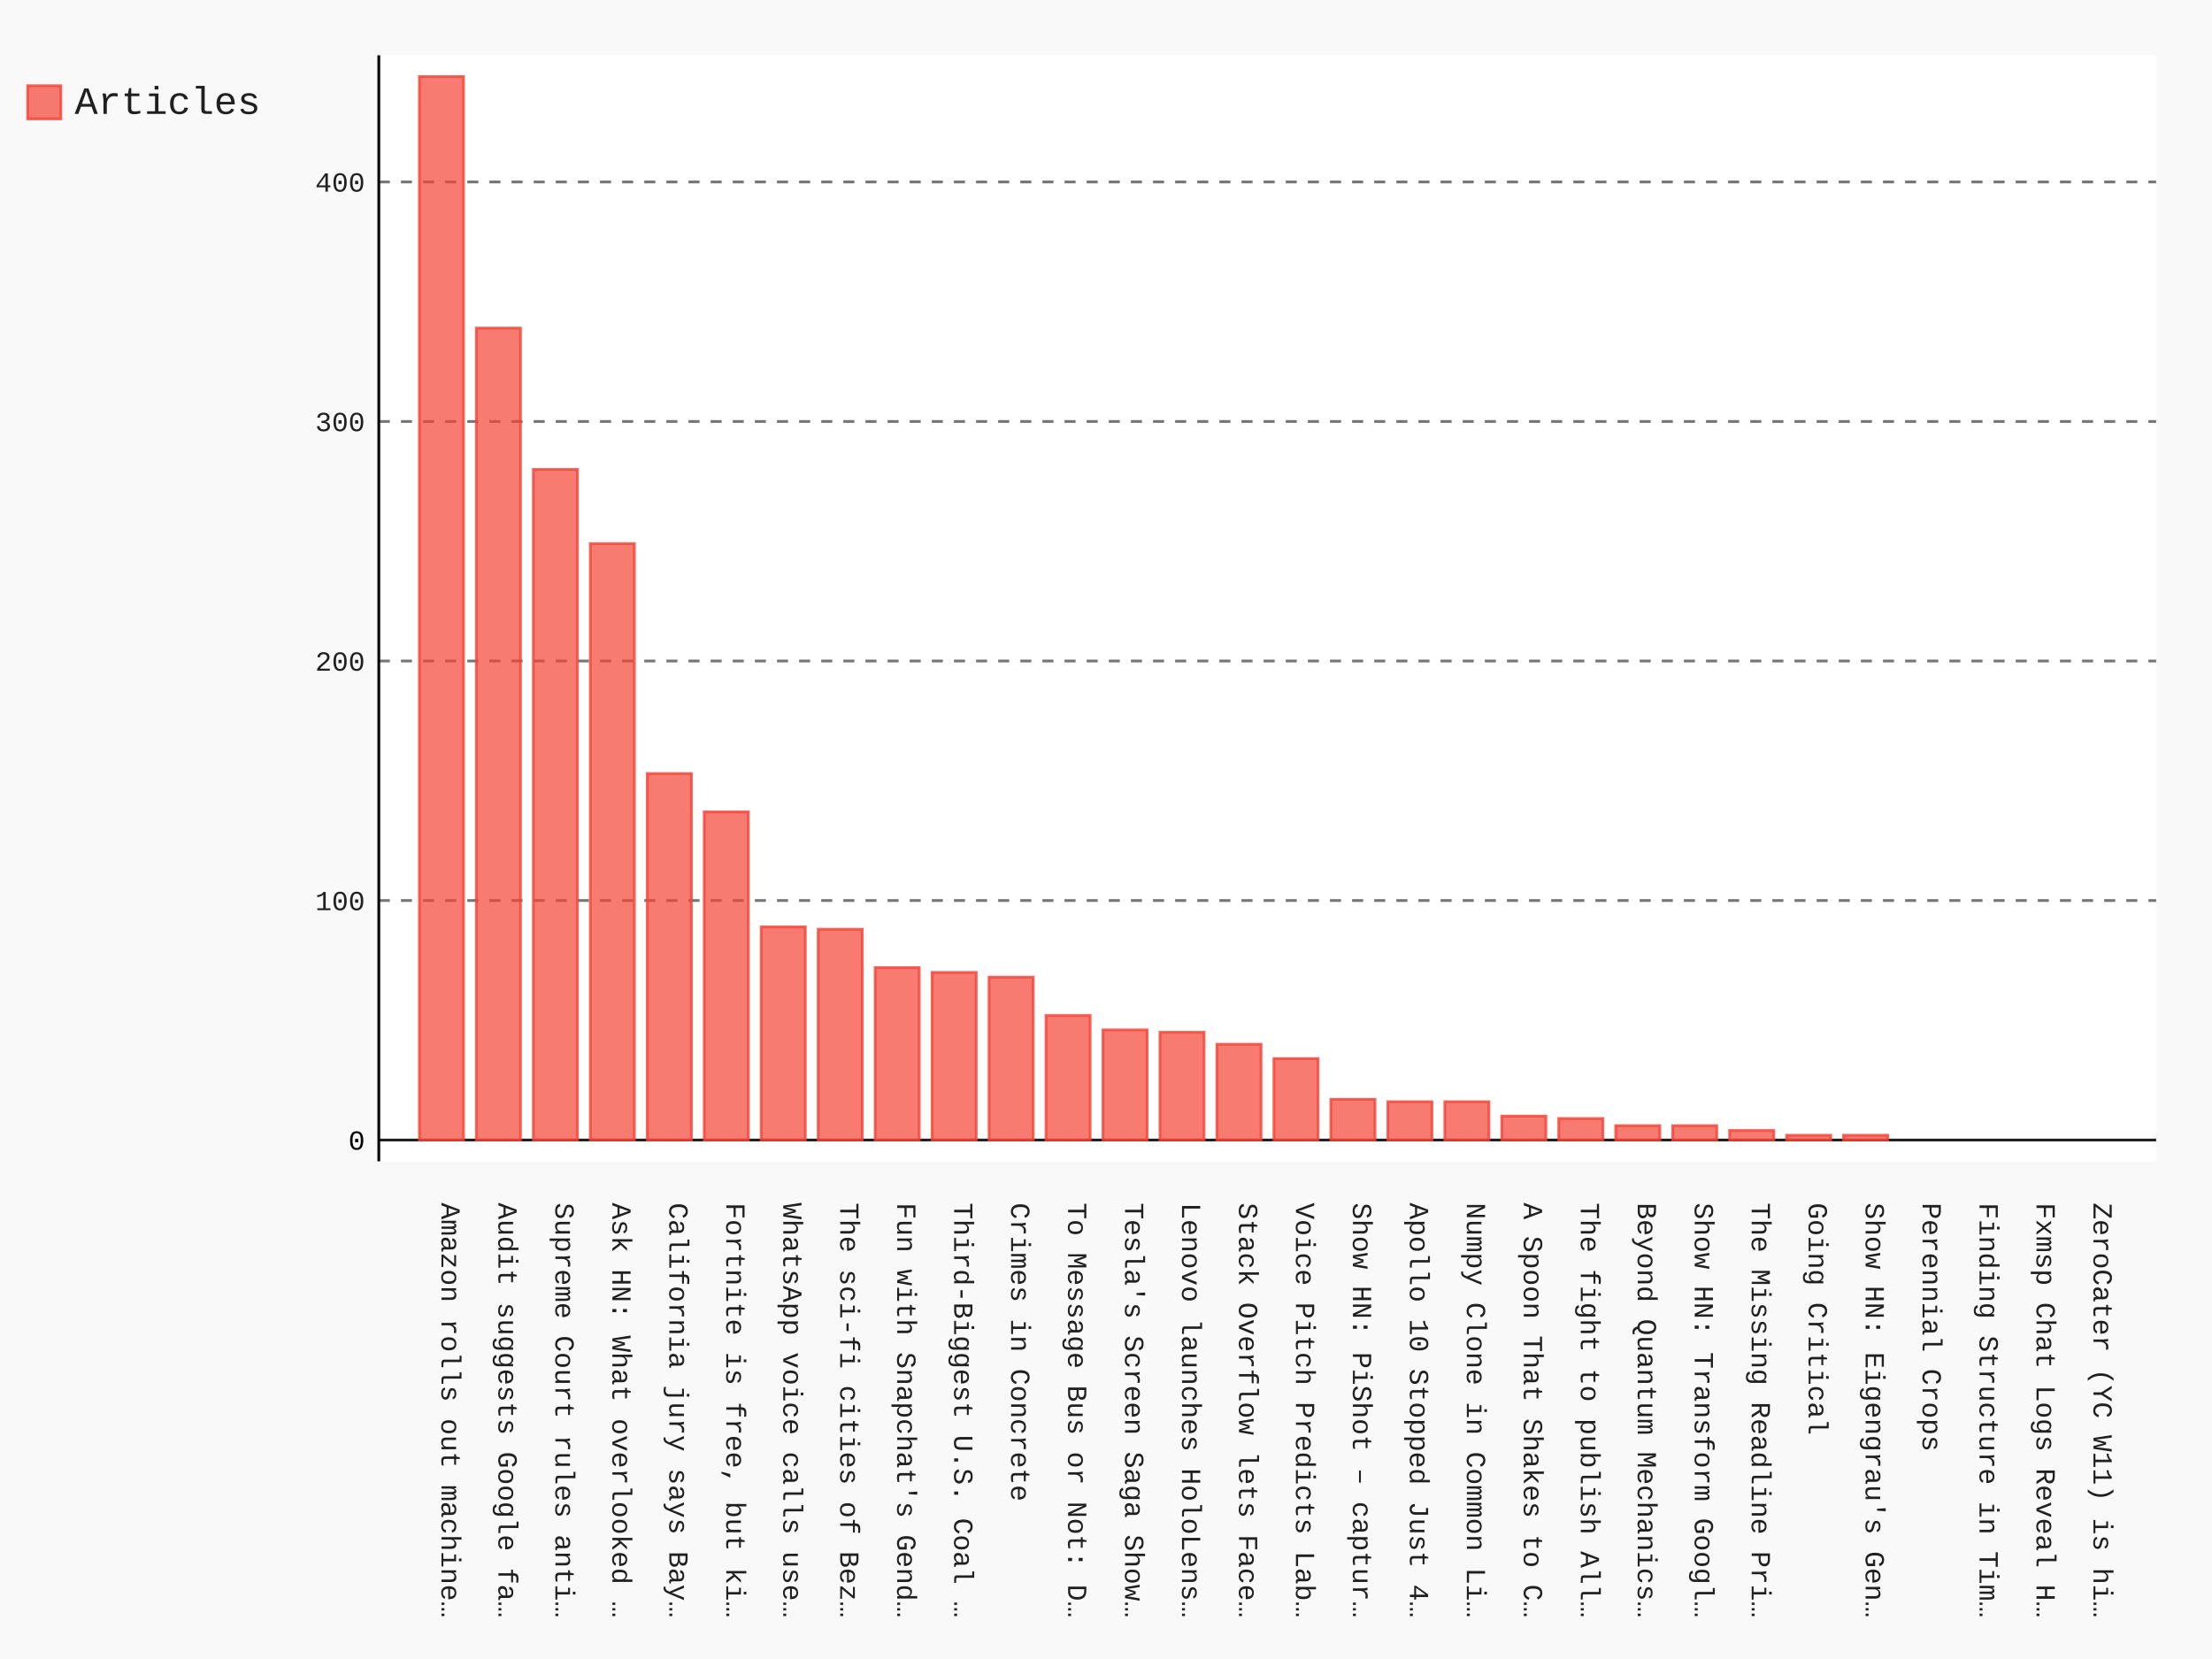
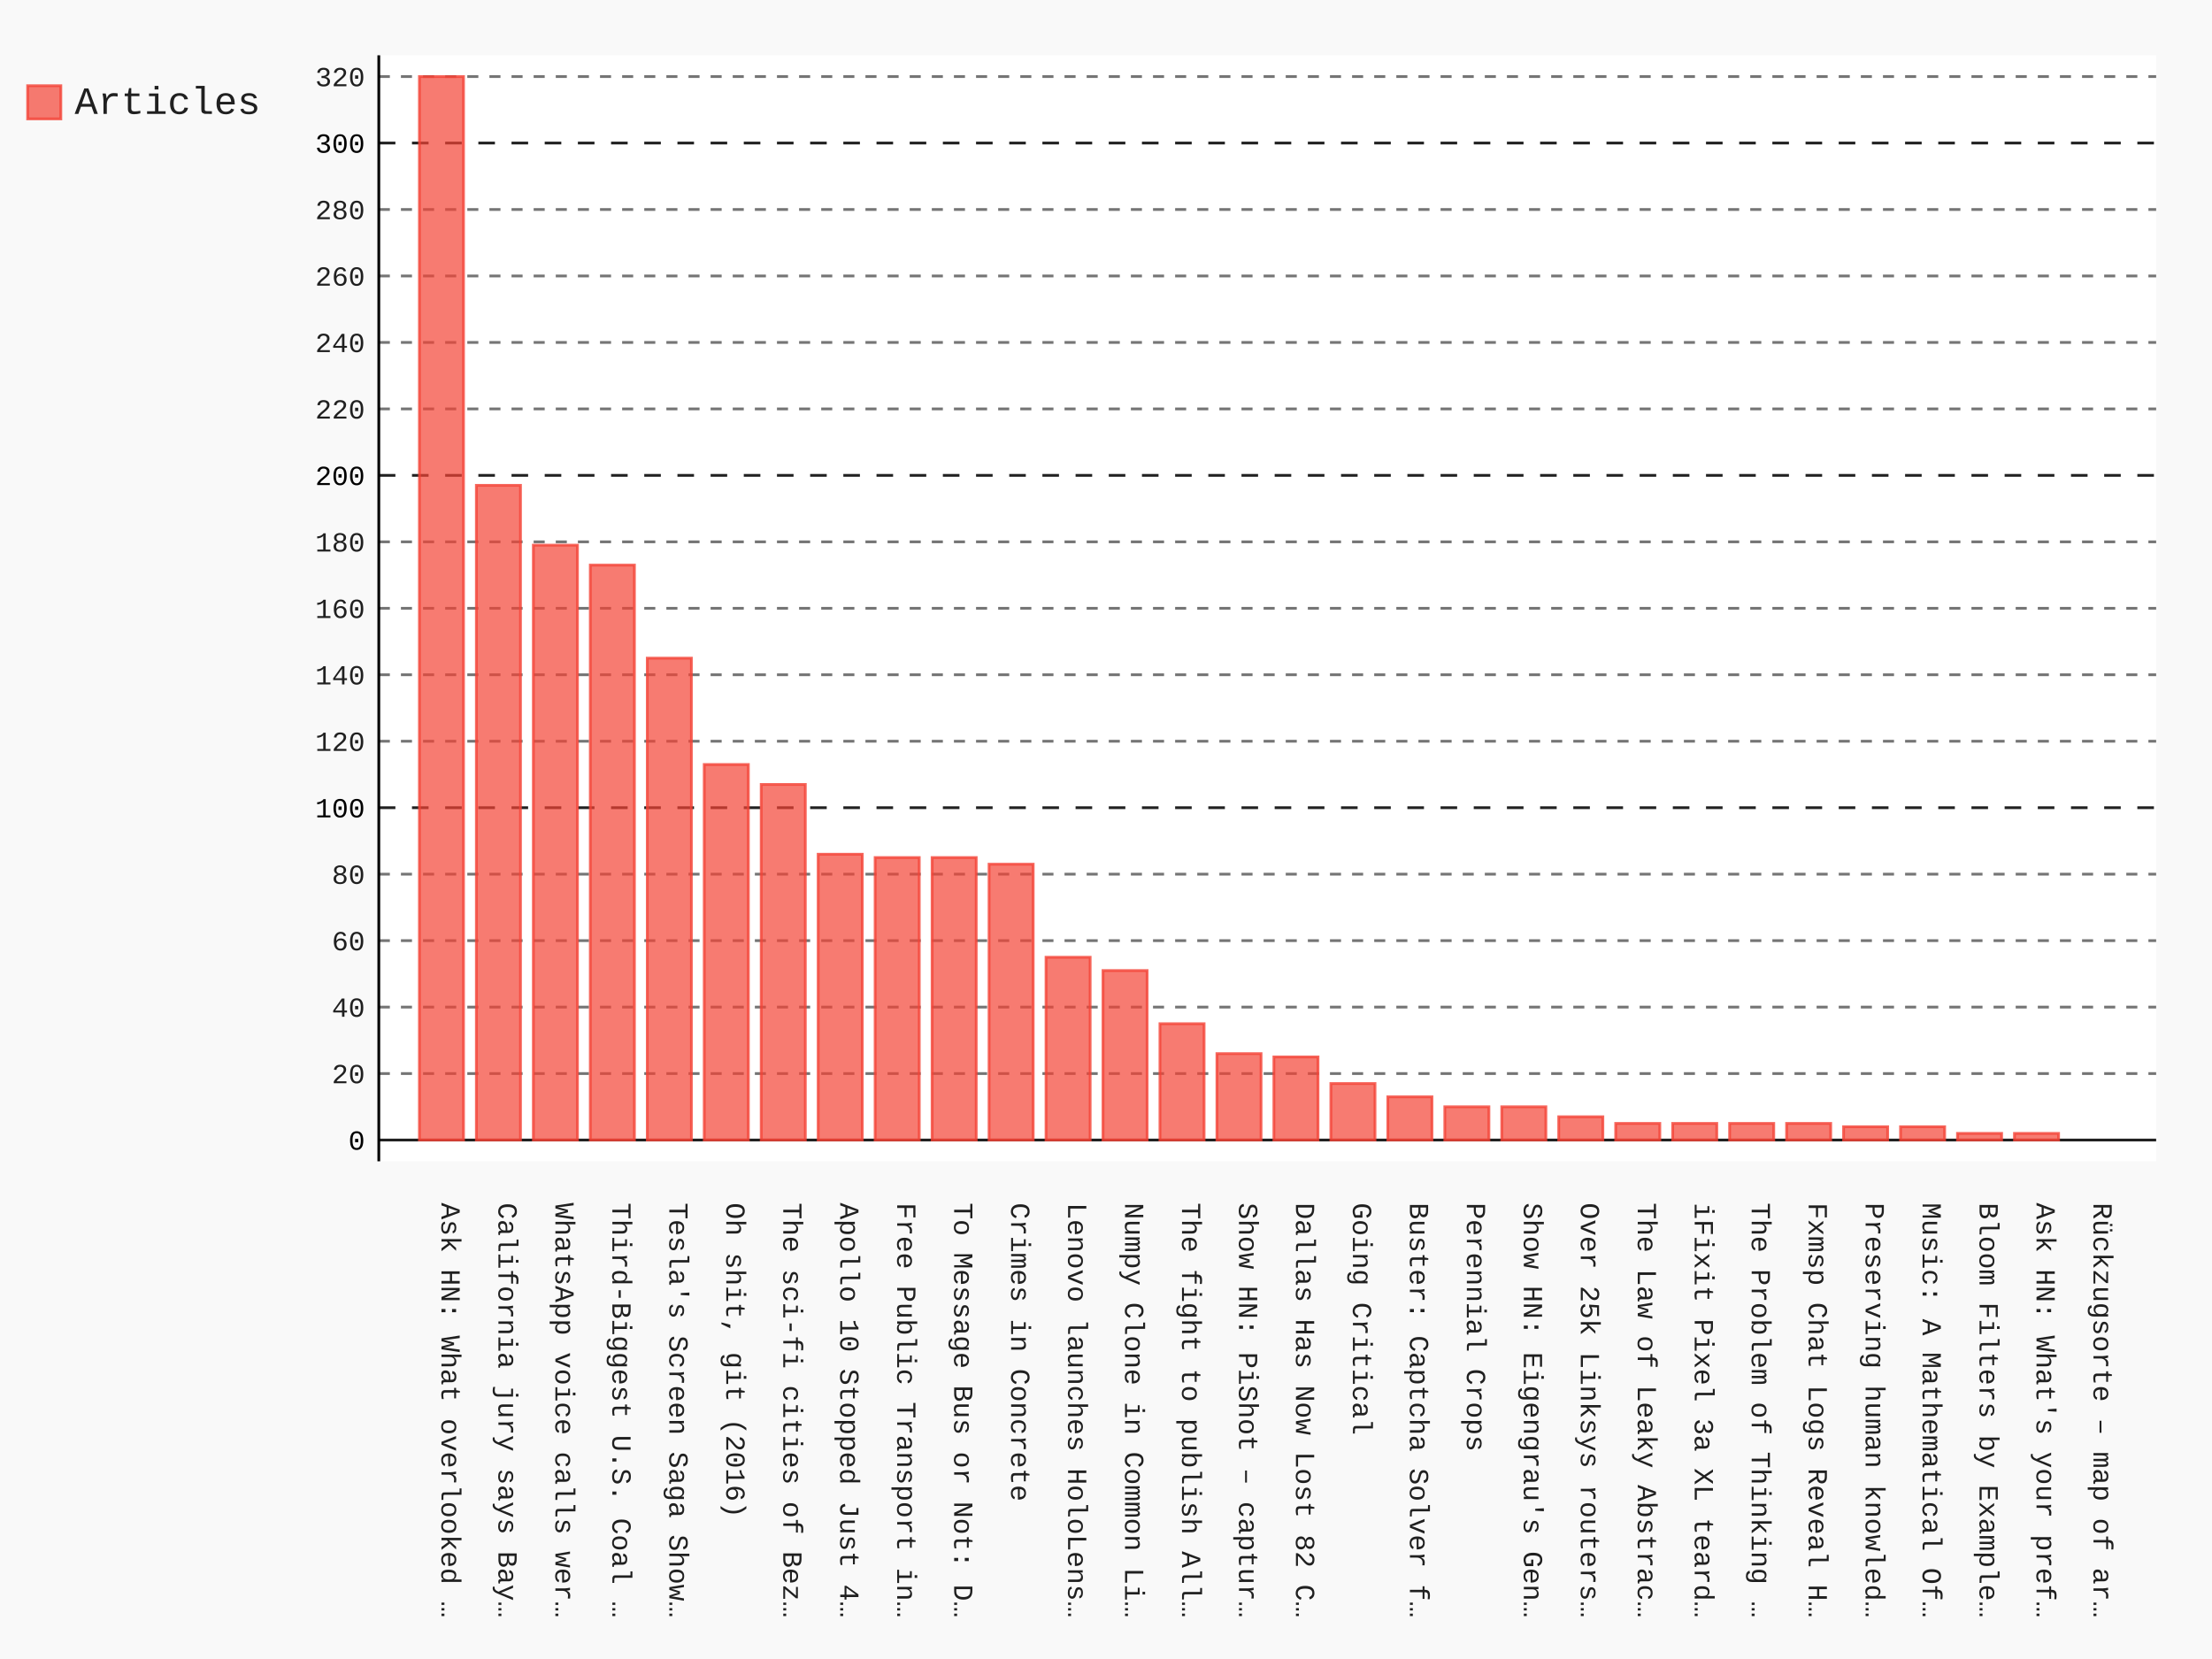
- <svg xmlns="http://www.w3.org/2000/svg" class="pygal-chart" id="chart-d84f0655-e3a3-4b21-8d58-ac3512482b0b" viewBox="0 0 800 600">
+ <svg xmlns="http://www.w3.org/2000/svg" xmlns:xlink="http://www.w3.org/1999/xlink" class="pygal-chart" id="chart-ae37a384-1945-4cf4-86e5-8ca1f5df7a00" viewBox="0 0 800 600">
  <defs>
-     <style type="text/css">#chart-d84f0655-e3a3-4b21-8d58-ac3512482b0b{-webkit-user-select:none;-webkit-font-smoothing:antialiased;font-family:Consolas,"Liberation Mono",Menlo,Courier,monospace}#chart-d84f0655-e3a3-4b21-8d58-ac3512482b0b .title{font-family:Consolas,"Liberation Mono",Menlo,Courier,monospace;font-size:16px}#chart-d84f0655-e3a3-4b21-8d58-ac3512482b0b .legends .legend text{font-family:Consolas,"Liberation Mono",Menlo,Courier,monospace;font-size:14px}#chart-d84f0655-e3a3-4b21-8d58-ac3512482b0b .axis text{font-family:Consolas,"Liberation Mono",Menlo,Courier,monospace;font-size:10px}#chart-d84f0655-e3a3-4b21-8d58-ac3512482b0b .axis text.major{font-family:Consolas,"Liberation Mono",Menlo,Courier,monospace;font-size:10px}#chart-d84f0655-e3a3-4b21-8d58-ac3512482b0b .text-overlay text.value{font-family:Consolas,"Liberation Mono",Menlo,Courier,monospace;font-size:16px}#chart-d84f0655-e3a3-4b21-8d58-ac3512482b0b .text-overlay text.label{font-family:Consolas,"Liberation Mono",Menlo,Courier,monospace;font-size:10px}#chart-d84f0655-e3a3-4b21-8d58-ac3512482b0b .tooltip{font-family:Consolas,"Liberation Mono",Menlo,Courier,monospace;font-size:14px}#chart-d84f0655-e3a3-4b21-8d58-ac3512482b0b text.no_data{font-family:Consolas,"Liberation Mono",Menlo,Courier,monospace;font-size:64px}
- #chart-d84f0655-e3a3-4b21-8d58-ac3512482b0b{background-color:rgba(249,249,249,1)}#chart-d84f0655-e3a3-4b21-8d58-ac3512482b0b path,#chart-d84f0655-e3a3-4b21-8d58-ac3512482b0b line,#chart-d84f0655-e3a3-4b21-8d58-ac3512482b0b rect,#chart-d84f0655-e3a3-4b21-8d58-ac3512482b0b circle{-webkit-transition:150ms;-moz-transition:150ms;transition:150ms}#chart-d84f0655-e3a3-4b21-8d58-ac3512482b0b .graph &gt; .background{fill:rgba(249,249,249,1)}#chart-d84f0655-e3a3-4b21-8d58-ac3512482b0b .plot &gt; .background{fill:rgba(255,255,255,1)}#chart-d84f0655-e3a3-4b21-8d58-ac3512482b0b .graph{fill:rgba(0,0,0,.87)}#chart-d84f0655-e3a3-4b21-8d58-ac3512482b0b text.no_data{fill:rgba(0,0,0,1)}#chart-d84f0655-e3a3-4b21-8d58-ac3512482b0b .title{fill:rgba(0,0,0,1)}#chart-d84f0655-e3a3-4b21-8d58-ac3512482b0b .legends .legend text{fill:rgba(0,0,0,.87)}#chart-d84f0655-e3a3-4b21-8d58-ac3512482b0b .legends .legend:hover text{fill:rgba(0,0,0,1)}#chart-d84f0655-e3a3-4b21-8d58-ac3512482b0b .axis .line{stroke:rgba(0,0,0,1)}#chart-d84f0655-e3a3-4b21-8d58-ac3512482b0b .axis .guide.line{stroke:rgba(0,0,0,.54)}#chart-d84f0655-e3a3-4b21-8d58-ac3512482b0b .axis .major.line{stroke:rgba(0,0,0,.87)}#chart-d84f0655-e3a3-4b21-8d58-ac3512482b0b .axis text.major{fill:rgba(0,0,0,1)}#chart-d84f0655-e3a3-4b21-8d58-ac3512482b0b .axis.y .guides:hover .guide.line,#chart-d84f0655-e3a3-4b21-8d58-ac3512482b0b .line-graph .axis.x .guides:hover .guide.line,#chart-d84f0655-e3a3-4b21-8d58-ac3512482b0b .stackedline-graph .axis.x .guides:hover .guide.line,#chart-d84f0655-e3a3-4b21-8d58-ac3512482b0b .xy-graph .axis.x .guides:hover .guide.line{stroke:rgba(0,0,0,1)}#chart-d84f0655-e3a3-4b21-8d58-ac3512482b0b .axis .guides:hover text{fill:rgba(0,0,0,1)}#chart-d84f0655-e3a3-4b21-8d58-ac3512482b0b .reactive{fill-opacity:.7;stroke-opacity:.8}#chart-d84f0655-e3a3-4b21-8d58-ac3512482b0b .ci{stroke:rgba(0,0,0,.87)}#chart-d84f0655-e3a3-4b21-8d58-ac3512482b0b .reactive.active,#chart-d84f0655-e3a3-4b21-8d58-ac3512482b0b .active .reactive{fill-opacity:.8;stroke-opacity:.9;stroke-width:4}#chart-d84f0655-e3a3-4b21-8d58-ac3512482b0b .ci .reactive.active{stroke-width:1.5}#chart-d84f0655-e3a3-4b21-8d58-ac3512482b0b .series text{fill:rgba(0,0,0,1)}#chart-d84f0655-e3a3-4b21-8d58-ac3512482b0b .tooltip rect{fill:rgba(255,255,255,1);stroke:rgba(0,0,0,1);-webkit-transition:opacity 150ms;-moz-transition:opacity 150ms;transition:opacity 150ms}#chart-d84f0655-e3a3-4b21-8d58-ac3512482b0b .tooltip .label{fill:rgba(0,0,0,.87)}#chart-d84f0655-e3a3-4b21-8d58-ac3512482b0b .tooltip .label{fill:rgba(0,0,0,.87)}#chart-d84f0655-e3a3-4b21-8d58-ac3512482b0b .tooltip .legend{font-size:.8em;fill:rgba(0,0,0,.54)}#chart-d84f0655-e3a3-4b21-8d58-ac3512482b0b .tooltip .x_label{font-size:.6em;fill:rgba(0,0,0,1)}#chart-d84f0655-e3a3-4b21-8d58-ac3512482b0b .tooltip .xlink{font-size:.5em;text-decoration:underline}#chart-d84f0655-e3a3-4b21-8d58-ac3512482b0b .tooltip .value{font-size:1.5em}#chart-d84f0655-e3a3-4b21-8d58-ac3512482b0b .bound{font-size:.5em}#chart-d84f0655-e3a3-4b21-8d58-ac3512482b0b .max-value{font-size:.75em;fill:rgba(0,0,0,.54)}#chart-d84f0655-e3a3-4b21-8d58-ac3512482b0b .map-element{fill:rgba(255,255,255,1);stroke:rgba(0,0,0,.54) !important}#chart-d84f0655-e3a3-4b21-8d58-ac3512482b0b .map-element .reactive{fill-opacity:inherit;stroke-opacity:inherit}#chart-d84f0655-e3a3-4b21-8d58-ac3512482b0b .color-0,#chart-d84f0655-e3a3-4b21-8d58-ac3512482b0b .color-0 a:visited{stroke:#F44336;fill:#F44336}#chart-d84f0655-e3a3-4b21-8d58-ac3512482b0b .text-overlay .color-0 text{fill:black}
- #chart-d84f0655-e3a3-4b21-8d58-ac3512482b0b text.no_data{text-anchor:middle}#chart-d84f0655-e3a3-4b21-8d58-ac3512482b0b .guide.line{fill:none}#chart-d84f0655-e3a3-4b21-8d58-ac3512482b0b .centered{text-anchor:middle}#chart-d84f0655-e3a3-4b21-8d58-ac3512482b0b .title{text-anchor:middle}#chart-d84f0655-e3a3-4b21-8d58-ac3512482b0b .legends .legend text{fill-opacity:1}#chart-d84f0655-e3a3-4b21-8d58-ac3512482b0b .axis.x text{text-anchor:middle}#chart-d84f0655-e3a3-4b21-8d58-ac3512482b0b .axis.x:not(.web) text[transform]{text-anchor:start}#chart-d84f0655-e3a3-4b21-8d58-ac3512482b0b .axis.x:not(.web) text[transform].backwards{text-anchor:end}#chart-d84f0655-e3a3-4b21-8d58-ac3512482b0b .axis.y text{text-anchor:end}#chart-d84f0655-e3a3-4b21-8d58-ac3512482b0b .axis.y text[transform].backwards{text-anchor:start}#chart-d84f0655-e3a3-4b21-8d58-ac3512482b0b .axis.y2 text{text-anchor:start}#chart-d84f0655-e3a3-4b21-8d58-ac3512482b0b .axis.y2 text[transform].backwards{text-anchor:end}#chart-d84f0655-e3a3-4b21-8d58-ac3512482b0b .axis .guide.line{stroke-dasharray:4,4}#chart-d84f0655-e3a3-4b21-8d58-ac3512482b0b .axis .major.guide.line{stroke-dasharray:6,6}#chart-d84f0655-e3a3-4b21-8d58-ac3512482b0b .horizontal .axis.y .guide.line,#chart-d84f0655-e3a3-4b21-8d58-ac3512482b0b .horizontal .axis.y2 .guide.line,#chart-d84f0655-e3a3-4b21-8d58-ac3512482b0b .vertical .axis.x .guide.line{opacity:0}#chart-d84f0655-e3a3-4b21-8d58-ac3512482b0b .horizontal .axis.always_show .guide.line,#chart-d84f0655-e3a3-4b21-8d58-ac3512482b0b .vertical .axis.always_show .guide.line{opacity:1 !important}#chart-d84f0655-e3a3-4b21-8d58-ac3512482b0b .axis.y .guides:hover .guide.line,#chart-d84f0655-e3a3-4b21-8d58-ac3512482b0b .axis.y2 .guides:hover .guide.line,#chart-d84f0655-e3a3-4b21-8d58-ac3512482b0b .axis.x .guides:hover .guide.line{opacity:1}#chart-d84f0655-e3a3-4b21-8d58-ac3512482b0b .axis .guides:hover text{opacity:1}#chart-d84f0655-e3a3-4b21-8d58-ac3512482b0b .nofill{fill:none}#chart-d84f0655-e3a3-4b21-8d58-ac3512482b0b .subtle-fill{fill-opacity:.2}#chart-d84f0655-e3a3-4b21-8d58-ac3512482b0b .dot{stroke-width:1px;fill-opacity:1}#chart-d84f0655-e3a3-4b21-8d58-ac3512482b0b .dot.active{stroke-width:5px}#chart-d84f0655-e3a3-4b21-8d58-ac3512482b0b .dot.negative{fill:transparent}#chart-d84f0655-e3a3-4b21-8d58-ac3512482b0b text,#chart-d84f0655-e3a3-4b21-8d58-ac3512482b0b tspan{stroke:none !important}#chart-d84f0655-e3a3-4b21-8d58-ac3512482b0b .series text.active{opacity:1}#chart-d84f0655-e3a3-4b21-8d58-ac3512482b0b .tooltip rect{fill-opacity:.95;stroke-width:.5}#chart-d84f0655-e3a3-4b21-8d58-ac3512482b0b .tooltip text{fill-opacity:1}#chart-d84f0655-e3a3-4b21-8d58-ac3512482b0b .showable{visibility:hidden}#chart-d84f0655-e3a3-4b21-8d58-ac3512482b0b .showable.shown{visibility:visible}#chart-d84f0655-e3a3-4b21-8d58-ac3512482b0b .gauge-background{fill:rgba(229,229,229,1);stroke:none}#chart-d84f0655-e3a3-4b21-8d58-ac3512482b0b .bg-lines{stroke:rgba(249,249,249,1);stroke-width:2px}</style>
+     <style type="text/css">#chart-ae37a384-1945-4cf4-86e5-8ca1f5df7a00{-webkit-user-select:none;-webkit-font-smoothing:antialiased;font-family:Consolas,"Liberation Mono",Menlo,Courier,monospace}#chart-ae37a384-1945-4cf4-86e5-8ca1f5df7a00 .title{font-family:Consolas,"Liberation Mono",Menlo,Courier,monospace;font-size:16px}#chart-ae37a384-1945-4cf4-86e5-8ca1f5df7a00 .legends .legend text{font-family:Consolas,"Liberation Mono",Menlo,Courier,monospace;font-size:14px}#chart-ae37a384-1945-4cf4-86e5-8ca1f5df7a00 .axis text{font-family:Consolas,"Liberation Mono",Menlo,Courier,monospace;font-size:10px}#chart-ae37a384-1945-4cf4-86e5-8ca1f5df7a00 .axis text.major{font-family:Consolas,"Liberation Mono",Menlo,Courier,monospace;font-size:10px}#chart-ae37a384-1945-4cf4-86e5-8ca1f5df7a00 .text-overlay text.value{font-family:Consolas,"Liberation Mono",Menlo,Courier,monospace;font-size:16px}#chart-ae37a384-1945-4cf4-86e5-8ca1f5df7a00 .text-overlay text.label{font-family:Consolas,"Liberation Mono",Menlo,Courier,monospace;font-size:10px}#chart-ae37a384-1945-4cf4-86e5-8ca1f5df7a00 .tooltip{font-family:Consolas,"Liberation Mono",Menlo,Courier,monospace;font-size:14px}#chart-ae37a384-1945-4cf4-86e5-8ca1f5df7a00 text.no_data{font-family:Consolas,"Liberation Mono",Menlo,Courier,monospace;font-size:64px}
+ #chart-ae37a384-1945-4cf4-86e5-8ca1f5df7a00{background-color:rgba(249,249,249,1)}#chart-ae37a384-1945-4cf4-86e5-8ca1f5df7a00 path,#chart-ae37a384-1945-4cf4-86e5-8ca1f5df7a00 line,#chart-ae37a384-1945-4cf4-86e5-8ca1f5df7a00 rect,#chart-ae37a384-1945-4cf4-86e5-8ca1f5df7a00 circle{-webkit-transition:150ms;-moz-transition:150ms;transition:150ms}#chart-ae37a384-1945-4cf4-86e5-8ca1f5df7a00 .graph &gt; .background{fill:rgba(249,249,249,1)}#chart-ae37a384-1945-4cf4-86e5-8ca1f5df7a00 .plot &gt; .background{fill:rgba(255,255,255,1)}#chart-ae37a384-1945-4cf4-86e5-8ca1f5df7a00 .graph{fill:rgba(0,0,0,.87)}#chart-ae37a384-1945-4cf4-86e5-8ca1f5df7a00 text.no_data{fill:rgba(0,0,0,1)}#chart-ae37a384-1945-4cf4-86e5-8ca1f5df7a00 .title{fill:rgba(0,0,0,1)}#chart-ae37a384-1945-4cf4-86e5-8ca1f5df7a00 .legends .legend text{fill:rgba(0,0,0,.87)}#chart-ae37a384-1945-4cf4-86e5-8ca1f5df7a00 .legends .legend:hover text{fill:rgba(0,0,0,1)}#chart-ae37a384-1945-4cf4-86e5-8ca1f5df7a00 .axis .line{stroke:rgba(0,0,0,1)}#chart-ae37a384-1945-4cf4-86e5-8ca1f5df7a00 .axis .guide.line{stroke:rgba(0,0,0,.54)}#chart-ae37a384-1945-4cf4-86e5-8ca1f5df7a00 .axis .major.line{stroke:rgba(0,0,0,.87)}#chart-ae37a384-1945-4cf4-86e5-8ca1f5df7a00 .axis text.major{fill:rgba(0,0,0,1)}#chart-ae37a384-1945-4cf4-86e5-8ca1f5df7a00 .axis.y .guides:hover .guide.line,#chart-ae37a384-1945-4cf4-86e5-8ca1f5df7a00 .line-graph .axis.x .guides:hover .guide.line,#chart-ae37a384-1945-4cf4-86e5-8ca1f5df7a00 .stackedline-graph .axis.x .guides:hover .guide.line,#chart-ae37a384-1945-4cf4-86e5-8ca1f5df7a00 .xy-graph .axis.x .guides:hover .guide.line{stroke:rgba(0,0,0,1)}#chart-ae37a384-1945-4cf4-86e5-8ca1f5df7a00 .axis .guides:hover text{fill:rgba(0,0,0,1)}#chart-ae37a384-1945-4cf4-86e5-8ca1f5df7a00 .reactive{fill-opacity:.7;stroke-opacity:.8}#chart-ae37a384-1945-4cf4-86e5-8ca1f5df7a00 .ci{stroke:rgba(0,0,0,.87)}#chart-ae37a384-1945-4cf4-86e5-8ca1f5df7a00 .reactive.active,#chart-ae37a384-1945-4cf4-86e5-8ca1f5df7a00 .active .reactive{fill-opacity:.8;stroke-opacity:.9;stroke-width:4}#chart-ae37a384-1945-4cf4-86e5-8ca1f5df7a00 .ci .reactive.active{stroke-width:1.5}#chart-ae37a384-1945-4cf4-86e5-8ca1f5df7a00 .series text{fill:rgba(0,0,0,1)}#chart-ae37a384-1945-4cf4-86e5-8ca1f5df7a00 .tooltip rect{fill:rgba(255,255,255,1);stroke:rgba(0,0,0,1);-webkit-transition:opacity 150ms;-moz-transition:opacity 150ms;transition:opacity 150ms}#chart-ae37a384-1945-4cf4-86e5-8ca1f5df7a00 .tooltip .label{fill:rgba(0,0,0,.87)}#chart-ae37a384-1945-4cf4-86e5-8ca1f5df7a00 .tooltip .label{fill:rgba(0,0,0,.87)}#chart-ae37a384-1945-4cf4-86e5-8ca1f5df7a00 .tooltip .legend{font-size:.8em;fill:rgba(0,0,0,.54)}#chart-ae37a384-1945-4cf4-86e5-8ca1f5df7a00 .tooltip .x_label{font-size:.6em;fill:rgba(0,0,0,1)}#chart-ae37a384-1945-4cf4-86e5-8ca1f5df7a00 .tooltip .xlink{font-size:.5em;text-decoration:underline}#chart-ae37a384-1945-4cf4-86e5-8ca1f5df7a00 .tooltip .value{font-size:1.5em}#chart-ae37a384-1945-4cf4-86e5-8ca1f5df7a00 .bound{font-size:.5em}#chart-ae37a384-1945-4cf4-86e5-8ca1f5df7a00 .max-value{font-size:.75em;fill:rgba(0,0,0,.54)}#chart-ae37a384-1945-4cf4-86e5-8ca1f5df7a00 .map-element{fill:rgba(255,255,255,1);stroke:rgba(0,0,0,.54) !important}#chart-ae37a384-1945-4cf4-86e5-8ca1f5df7a00 .map-element .reactive{fill-opacity:inherit;stroke-opacity:inherit}#chart-ae37a384-1945-4cf4-86e5-8ca1f5df7a00 .color-0,#chart-ae37a384-1945-4cf4-86e5-8ca1f5df7a00 .color-0 a:visited{stroke:#F44336;fill:#F44336}#chart-ae37a384-1945-4cf4-86e5-8ca1f5df7a00 .text-overlay .color-0 text{fill:black}
+ #chart-ae37a384-1945-4cf4-86e5-8ca1f5df7a00 text.no_data{text-anchor:middle}#chart-ae37a384-1945-4cf4-86e5-8ca1f5df7a00 .guide.line{fill:none}#chart-ae37a384-1945-4cf4-86e5-8ca1f5df7a00 .centered{text-anchor:middle}#chart-ae37a384-1945-4cf4-86e5-8ca1f5df7a00 .title{text-anchor:middle}#chart-ae37a384-1945-4cf4-86e5-8ca1f5df7a00 .legends .legend text{fill-opacity:1}#chart-ae37a384-1945-4cf4-86e5-8ca1f5df7a00 .axis.x text{text-anchor:middle}#chart-ae37a384-1945-4cf4-86e5-8ca1f5df7a00 .axis.x:not(.web) text[transform]{text-anchor:start}#chart-ae37a384-1945-4cf4-86e5-8ca1f5df7a00 .axis.x:not(.web) text[transform].backwards{text-anchor:end}#chart-ae37a384-1945-4cf4-86e5-8ca1f5df7a00 .axis.y text{text-anchor:end}#chart-ae37a384-1945-4cf4-86e5-8ca1f5df7a00 .axis.y text[transform].backwards{text-anchor:start}#chart-ae37a384-1945-4cf4-86e5-8ca1f5df7a00 .axis.y2 text{text-anchor:start}#chart-ae37a384-1945-4cf4-86e5-8ca1f5df7a00 .axis.y2 text[transform].backwards{text-anchor:end}#chart-ae37a384-1945-4cf4-86e5-8ca1f5df7a00 .axis .guide.line{stroke-dasharray:4,4}#chart-ae37a384-1945-4cf4-86e5-8ca1f5df7a00 .axis .major.guide.line{stroke-dasharray:6,6}#chart-ae37a384-1945-4cf4-86e5-8ca1f5df7a00 .horizontal .axis.y .guide.line,#chart-ae37a384-1945-4cf4-86e5-8ca1f5df7a00 .horizontal .axis.y2 .guide.line,#chart-ae37a384-1945-4cf4-86e5-8ca1f5df7a00 .vertical .axis.x .guide.line{opacity:0}#chart-ae37a384-1945-4cf4-86e5-8ca1f5df7a00 .horizontal .axis.always_show .guide.line,#chart-ae37a384-1945-4cf4-86e5-8ca1f5df7a00 .vertical .axis.always_show .guide.line{opacity:1 !important}#chart-ae37a384-1945-4cf4-86e5-8ca1f5df7a00 .axis.y .guides:hover .guide.line,#chart-ae37a384-1945-4cf4-86e5-8ca1f5df7a00 .axis.y2 .guides:hover .guide.line,#chart-ae37a384-1945-4cf4-86e5-8ca1f5df7a00 .axis.x .guides:hover .guide.line{opacity:1}#chart-ae37a384-1945-4cf4-86e5-8ca1f5df7a00 .axis .guides:hover text{opacity:1}#chart-ae37a384-1945-4cf4-86e5-8ca1f5df7a00 .nofill{fill:none}#chart-ae37a384-1945-4cf4-86e5-8ca1f5df7a00 .subtle-fill{fill-opacity:.2}#chart-ae37a384-1945-4cf4-86e5-8ca1f5df7a00 .dot{stroke-width:1px;fill-opacity:1}#chart-ae37a384-1945-4cf4-86e5-8ca1f5df7a00 .dot.active{stroke-width:5px}#chart-ae37a384-1945-4cf4-86e5-8ca1f5df7a00 .dot.negative{fill:transparent}#chart-ae37a384-1945-4cf4-86e5-8ca1f5df7a00 text,#chart-ae37a384-1945-4cf4-86e5-8ca1f5df7a00 tspan{stroke:none !important}#chart-ae37a384-1945-4cf4-86e5-8ca1f5df7a00 .series text.active{opacity:1}#chart-ae37a384-1945-4cf4-86e5-8ca1f5df7a00 .tooltip rect{fill-opacity:.95;stroke-width:.5}#chart-ae37a384-1945-4cf4-86e5-8ca1f5df7a00 .tooltip text{fill-opacity:1}#chart-ae37a384-1945-4cf4-86e5-8ca1f5df7a00 .showable{visibility:hidden}#chart-ae37a384-1945-4cf4-86e5-8ca1f5df7a00 .showable.shown{visibility:visible}#chart-ae37a384-1945-4cf4-86e5-8ca1f5df7a00 .gauge-background{fill:rgba(229,229,229,1);stroke:none}#chart-ae37a384-1945-4cf4-86e5-8ca1f5df7a00 .bg-lines{stroke:rgba(249,249,249,1);stroke-width:2px}</style>
  </defs>
  <g class="graph bar-graph vertical">
    <rect class="background" height="600" width="800" x="0" y="0" />
    <g class="plot" transform="translate(137, 20)">
      <rect class="background" height="400.0" width="642.8" x="0" y="0" />
      <g class="axis y always_show">
        <g class="guides">
          <path class="axis major line" d="M0 392.308 h642.8" />
          <text class="major" x="-5" y="395.808">0</text>
        </g>
        <g class="guides">
-           <path class="guide line" d="M0 305.683 h642.8" />
-           <text class="" x="-5" y="309.183">100</text>
-         </g>
-         <g class="guides">
-           <path class="guide line" d="M0 219.058 h642.8" />
-           <text class="" x="-5" y="222.558">200</text>
-         </g>
-         <g class="guides">
-           <path class="guide line" d="M0 132.432 h642.8" />
-           <text class="" x="-5" y="135.932">300</text>
-         </g>
-         <g class="guides">
-           <path class="guide line" d="M0 45.807 h642.8" />
-           <text class="" x="-5" y="49.307">400</text>
+           <path class="guide line" d="M0 368.269 h642.8" />
+           <text class="" x="-5" y="371.769">20</text>
+         </g>
+         <g class="guides">
+           <path class="guide line" d="M0 344.231 h642.8" />
+           <text class="" x="-5" y="347.731">40</text>
+         </g>
+         <g class="guides">
+           <path class="guide line" d="M0 320.192 h642.8" />
+           <text class="" x="-5" y="323.692">60</text>
+         </g>
+         <g class="guides">
+           <path class="guide line" d="M0 296.154 h642.8" />
+           <text class="" x="-5" y="299.654">80</text>
+         </g>
+         <g class="guides">
+           <path class="major guide line" d="M0 272.115 h642.8" />
+           <text class="major" x="-5" y="275.615">100</text>
+         </g>
+         <g class="guides">
+           <path class="guide line" d="M0 248.077 h642.8" />
+           <text class="" x="-5" y="251.577">120</text>
+         </g>
+         <g class="guides">
+           <path class="guide line" d="M0 224.038 h642.8" />
+           <text class="" x="-5" y="227.538">140</text>
+         </g>
+         <g class="guides">
+           <path class="guide line" d="M0 200 h642.8" />
+           <text class="" x="-5" y="203.5">160</text>
+         </g>
+         <g class="guides">
+           <path class="guide line" d="M0 175.962 h642.8" />
+           <text class="" x="-5" y="179.462">180</text>
+         </g>
+         <g class="guides">
+           <path class="major guide line" d="M0 151.923 h642.8" />
+           <text class="major" x="-5" y="155.423">200</text>
+         </g>
+         <g class="guides">
+           <path class="guide line" d="M0 127.885 h642.8" />
+           <text class="" x="-5" y="131.385">220</text>
+         </g>
+         <g class="guides">
+           <path class="guide line" d="M0 103.846 h642.8" />
+           <text class="" x="-5" y="107.346">240</text>
+         </g>
+         <g class="guides">
+           <path class="guide line" d="M0 79.808 h642.8" />
+           <text class="" x="-5" y="83.308">260</text>
+         </g>
+         <g class="guides">
+           <path class="guide line" d="M0 55.769 h642.8" />
+           <text class="" x="-5" y="59.269">280</text>
+         </g>
+         <g class="guides">
+           <path class="major guide line" d="M0 31.731 h642.8" />
+           <text class="major" x="-5" y="35.231">300</text>
+         </g>
+         <g class="guides">
+           <path class="guide line" d="M0 7.692 h642.8" />
+           <text class="" x="-5" y="11.192">320</text>
        </g>
      </g>
      <g class="axis x">
        <path class="line" d="M0 0 v400" />
        <g class="guides">
          <path class="guide line" d="M22.663 0 v400" />
-           <text class="" transform="rotate(90 22.66282 415)" x="22.663" y="415.0">Amazon rolls out machine…</text>
+           <text class="" transform="rotate(90 22.66282 415)" x="22.663" y="415.0">Ask HN: What overlooked …</text>
        </g>
        <g class="guides">
          <path class="guide line" d="M43.265 0 v400" />
-           <text class="" transform="rotate(90 43.26539 415)" x="43.265" y="415.0">Audit suggests Google fa…</text>
+           <text class="" transform="rotate(90 43.26539 415)" x="43.265" y="415.0">California jury says Bay…</text>
        </g>
        <g class="guides">
          <path class="guide line" d="M63.868 0 v400" />
-           <text class="" transform="rotate(90 63.86795 415)" x="63.868" y="415.0">Supreme Court rules anti…</text>
+           <text class="" transform="rotate(90 63.86795 415)" x="63.868" y="415.0">WhatsApp voice calls wer…</text>
        </g>
        <g class="guides">
          <path class="guide line" d="M84.471 0 v400" />
-           <text class="" transform="rotate(90 84.47051 415)" x="84.471" y="415.0">Ask HN: What overlooked …</text>
+           <text class="" transform="rotate(90 84.47051 415)" x="84.471" y="415.0">Third-Biggest U.S. Coal …</text>
        </g>
        <g class="guides">
          <path class="guide line" d="M105.073 0 v400" />
-           <text class="" transform="rotate(90 105.0731 415)" x="105.073" y="415.0">California jury says Bay…</text>
+           <text class="" transform="rotate(90 105.0731 415)" x="105.073" y="415.0">Tesla's Screen Saga Show…</text>
        </g>
        <g class="guides">
          <path class="guide line" d="M125.676 0 v400" />
-           <text class="" transform="rotate(90 125.6756 415)" x="125.676" y="415.0">Fortnite is free, but ki…</text>
+           <text class="" transform="rotate(90 125.6756 415)" x="125.676" y="415.0">Oh shit, git (2016)</text>
        </g>
        <g class="guides">
          <path class="guide line" d="M146.278 0 v400" />
-           <text class="" transform="rotate(90 146.2782 415)" x="146.278" y="415.0">WhatsApp voice calls use…</text>
+           <text class="" transform="rotate(90 146.2782 415)" x="146.278" y="415.0">The sci-fi cities of Bez…</text>
        </g>
        <g class="guides">
          <path class="guide line" d="M166.881 0 v400" />
-           <text class="" transform="rotate(90 166.8808 415)" x="166.881" y="415.0">The sci-fi cities of Bez…</text>
+           <text class="" transform="rotate(90 166.8808 415)" x="166.881" y="415.0">Apollo 10 Stopped Just 4…</text>
        </g>
        <g class="guides">
          <path class="guide line" d="M187.483 0 v400" />
-           <text class="" transform="rotate(90 187.4833 415)" x="187.483" y="415.0">Fun with Snapchat's Gend…</text>
+           <text class="" transform="rotate(90 187.4833 415)" x="187.483" y="415.0">Free Public Transport in…</text>
        </g>
        <g class="guides">
          <path class="guide line" d="M208.086 0 v400" />
-           <text class="" transform="rotate(90 208.0859 415)" x="208.086" y="415.0">Third-Biggest U.S. Coal …</text>
+           <text class="" transform="rotate(90 208.0859 415)" x="208.086" y="415.0">To Message Bus or Not: D…</text>
        </g>
        <g class="guides">
          <path class="guide line" d="M228.688 0 v400" />
          <text class="" transform="rotate(90 228.6885 415)" x="228.688" y="415.0">Crimes in Concrete</text>
        </g>
        <g class="guides">
          <path class="guide line" d="M249.291 0 v400" />
-           <text class="" transform="rotate(90 249.291 415)" x="249.291" y="415.0">To Message Bus or Not: D…</text>
+           <text class="" transform="rotate(90 249.291 415)" x="249.291" y="415.0">Lenovo launches HoloLens…</text>
        </g>
        <g class="guides">
          <path class="guide line" d="M269.894 0 v400" />
-           <text class="" transform="rotate(90 269.8936 415)" x="269.894" y="415.0">Tesla's Screen Saga Show…</text>
+           <text class="" transform="rotate(90 269.8936 415)" x="269.894" y="415.0">Numpy Clone in Common Li…</text>
        </g>
        <g class="guides">
          <path class="guide line" d="M290.496 0 v400" />
-           <text class="" transform="rotate(90 290.4962 415)" x="290.496" y="415.0">Lenovo launches HoloLens…</text>
+           <text class="" transform="rotate(90 290.4962 415)" x="290.496" y="415.0">The fight to publish All…</text>
        </g>
        <g class="guides">
          <path class="guide line" d="M311.099 0 v400" />
-           <text class="" transform="rotate(90 311.0987 415)" x="311.099" y="415.0">Stack Overflow lets Face…</text>
+           <text class="" transform="rotate(90 311.0987 415)" x="311.099" y="415.0">Show HN: PiShot – captur…</text>
        </g>
        <g class="guides">
          <path class="guide line" d="M331.701 0 v400" />
-           <text class="" transform="rotate(90 331.7013 415)" x="331.701" y="415.0">Voice Pitch Predicts Lab…</text>
+           <text class="" transform="rotate(90 331.7013 415)" x="331.701" y="415.0">Dallas Has Now Lost 82 C…</text>
        </g>
        <g class="guides">
          <path class="guide line" d="M352.304 0 v400" />
-           <text class="" transform="rotate(90 352.3038 415)" x="352.304" y="415.0">Show HN: PiShot – captur…</text>
+           <text class="" transform="rotate(90 352.3038 415)" x="352.304" y="415.0">Going Critical</text>
        </g>
        <g class="guides">
          <path class="guide line" d="M372.906 0 v400" />
-           <text class="" transform="rotate(90 372.9064 415)" x="372.906" y="415.0">Apollo 10 Stopped Just 4…</text>
+           <text class="" transform="rotate(90 372.9064 415)" x="372.906" y="415.0">Buster: Captcha Solver f…</text>
        </g>
        <g class="guides">
          <path class="guide line" d="M393.509 0 v400" />
-           <text class="" transform="rotate(90 393.509 415)" x="393.509" y="415.0">Numpy Clone in Common Li…</text>
+           <text class="" transform="rotate(90 393.509 415)" x="393.509" y="415.0">Perennial Crops</text>
        </g>
        <g class="guides">
          <path class="guide line" d="M414.112 0 v400" />
-           <text class="" transform="rotate(90 414.1115 415)" x="414.112" y="415.0">A Spoon That Shakes to C…</text>
+           <text class="" transform="rotate(90 414.1115 415)" x="414.112" y="415.0">Show HN: Eigengrau's Gen…</text>
        </g>
        <g class="guides">
          <path class="guide line" d="M434.714 0 v400" />
-           <text class="" transform="rotate(90 434.7141 415)" x="434.714" y="415.0">The fight to publish All…</text>
+           <text class="" transform="rotate(90 434.7141 415)" x="434.714" y="415.0">Over 25k Linksys routers…</text>
        </g>
        <g class="guides">
          <path class="guide line" d="M455.317 0 v400" />
-           <text class="" transform="rotate(90 455.3167 415)" x="455.317" y="415.0">Beyond Quantum Mechanics…</text>
+           <text class="" transform="rotate(90 455.3167 415)" x="455.317" y="415.0">The Law of Leaky Abstrac…</text>
        </g>
        <g class="guides">
          <path class="guide line" d="M475.919 0 v400" />
-           <text class="" transform="rotate(90 475.9192 415)" x="475.919" y="415.0">Show HN: Transform Googl…</text>
+           <text class="" transform="rotate(90 475.9192 415)" x="475.919" y="415.0">iFixit Pixel 3a XL teard…</text>
        </g>
        <g class="guides">
          <path class="guide line" d="M496.522 0 v400" />
-           <text class="" transform="rotate(90 496.5218 415)" x="496.522" y="415.0">The Missing Readline Pri…</text>
+           <text class="" transform="rotate(90 496.5218 415)" x="496.522" y="415.0">The Problem of Thinking …</text>
        </g>
        <g class="guides">
          <path class="guide line" d="M517.124 0 v400" />
-           <text class="" transform="rotate(90 517.1244 415)" x="517.124" y="415.0">Going Critical</text>
+           <text class="" transform="rotate(90 517.1244 415)" x="517.124" y="415.0">Fxmsp Chat Logs Reveal H…</text>
        </g>
        <g class="guides">
          <path class="guide line" d="M537.727 0 v400" />
-           <text class="" transform="rotate(90 537.7269 415)" x="537.727" y="415.0">Show HN: Eigengrau's Gen…</text>
+           <text class="" transform="rotate(90 537.7269 415)" x="537.727" y="415.0">Preserving human knowled…</text>
        </g>
        <g class="guides">
          <path class="guide line" d="M558.329 0 v400" />
-           <text class="" transform="rotate(90 558.3295 415)" x="558.329" y="415.0">Perennial Crops</text>
+           <text class="" transform="rotate(90 558.3295 415)" x="558.329" y="415.0">Music: A Mathematical Of…</text>
        </g>
        <g class="guides">
          <path class="guide line" d="M578.932 0 v400" />
-           <text class="" transform="rotate(90 578.9321 415)" x="578.932" y="415.0">Finding Structure in Tim…</text>
+           <text class="" transform="rotate(90 578.9321 415)" x="578.932" y="415.0">Bloom Filters by Example…</text>
        </g>
        <g class="guides">
          <path class="guide line" d="M599.535 0 v400" />
-           <text class="" transform="rotate(90 599.5346 415)" x="599.535" y="415.0">Fxmsp Chat Logs Reveal H…</text>
+           <text class="" transform="rotate(90 599.5346 415)" x="599.535" y="415.0">Ask HN: What's your pref…</text>
        </g>
        <g class="guides">
          <path class="guide line" d="M620.137 0 v400" />
-           <text class="" transform="rotate(90 620.1372 415)" x="620.137" y="415.0">ZeroCater (YC W11) is hi…</text>
+           <text class="" transform="rotate(90 620.1372 415)" x="620.137" y="415.0">Rückzugsorte – map of ar…</text>
        </g>
      </g>
      <g class="series serie-0 color-0">
        <g class="bars">
          <g class="bar">
-             <rect class="rect reactive tooltip-trigger" height="384.615" rx="0" ry="0" width="15.955" x="14.686" y="7.692" />
-           </g>
-           <g class="bar">
-             <rect class="rect reactive tooltip-trigger" height="293.659" rx="0" ry="0" width="15.955" x="35.288" y="98.649" />
-           </g>
-           <g class="bar">
-             <rect class="rect reactive tooltip-trigger" height="242.55" rx="0" ry="0" width="15.955" x="55.891" y="149.757" />
-           </g>
-           <g class="bar">
-             <rect class="rect reactive tooltip-trigger" height="215.696" rx="0" ry="0" width="15.955" x="76.493" y="176.611" />
-           </g>
-           <g class="bar">
-             <rect class="rect reactive tooltip-trigger" height="132.536" rx="0" ry="0" width="15.955" x="97.096" y="259.771" />
-           </g>
-           <g class="bar">
-             <rect class="rect reactive tooltip-trigger" height="118.676" rx="0" ry="0" width="15.955" x="117.698" y="273.631" />
-           </g>
-           <g class="bar">
-             <rect class="rect reactive tooltip-trigger" height="77.096" rx="0" ry="0" width="15.955" x="138.301" y="315.211" />
-           </g>
-           <g class="bar">
-             <rect class="rect reactive tooltip-trigger" height="76.23" rx="0" ry="0" width="15.955" x="158.903" y="316.078" />
-           </g>
-           <g class="bar">
-             <rect class="rect reactive tooltip-trigger" height="62.37" rx="0" ry="0" width="15.955" x="179.506" y="329.938" />
-           </g>
-           <g class="bar">
-             <rect class="rect reactive tooltip-trigger" height="60.638" rx="0" ry="0" width="15.955" x="200.109" y="331.67" />
-           </g>
-           <g class="bar">
-             <rect class="rect reactive tooltip-trigger" height="58.905" rx="0" ry="0" width="15.955" x="220.711" y="333.403" />
-           </g>
-           <g class="bar">
-             <rect class="rect reactive tooltip-trigger" height="45.045" rx="0" ry="0" width="15.955" x="241.314" y="347.263" />
-           </g>
-           <g class="bar">
-             <rect class="rect reactive tooltip-trigger" height="39.848" rx="0" ry="0" width="15.955" x="261.916" y="352.46" />
-           </g>
-           <g class="bar">
-             <rect class="rect reactive tooltip-trigger" height="38.981" rx="0" ry="0" width="15.955" x="282.519" y="353.326" />
-           </g>
-           <g class="bar">
-             <rect class="rect reactive tooltip-trigger" height="34.65" rx="0" ry="0" width="15.955" x="303.121" y="357.658" />
-           </g>
-           <g class="bar">
-             <rect class="rect reactive tooltip-trigger" height="29.453" rx="0" ry="0" width="15.955" x="323.724" y="362.855" />
-           </g>
-           <g class="bar">
-             <rect class="rect reactive tooltip-trigger" height="14.726" rx="0" ry="0" width="15.955" x="344.327" y="377.581" />
-           </g>
-           <g class="bar">
-             <rect class="rect reactive tooltip-trigger" height="13.86" rx="0" ry="0" width="15.955" x="364.929" y="378.448" />
-           </g>
-           <g class="bar">
-             <rect class="rect reactive tooltip-trigger" height="13.86" rx="0" ry="0" width="15.955" x="385.532" y="378.448" />
-           </g>
-           <g class="bar">
-             <rect class="rect reactive tooltip-trigger" height="8.663" rx="0" ry="0" width="15.955" x="406.134" y="383.645" />
-           </g>
-           <g class="bar">
-             <rect class="rect reactive tooltip-trigger" height="7.796" rx="0" ry="0" width="15.955" x="426.737" y="384.511" />
-           </g>
-           <g class="bar">
-             <rect class="rect reactive tooltip-trigger" height="5.198" rx="0" ry="0" width="15.955" x="447.339" y="387.11" />
-           </g>
-           <g class="bar">
-             <rect class="rect reactive tooltip-trigger" height="5.198" rx="0" ry="0" width="15.955" x="467.942" y="387.11" />
-           </g>
-           <g class="bar">
-             <rect class="rect reactive tooltip-trigger" height="3.465" rx="0" ry="0" width="15.955" x="488.544" y="388.843" />
-           </g>
-           <g class="bar">
-             <rect class="rect reactive tooltip-trigger" height="1.733" rx="0" ry="0" width="15.955" x="509.147" y="390.575" />
-           </g>
-           <g class="bar">
-             <rect class="rect reactive tooltip-trigger" height="1.733" rx="0" ry="0" width="15.955" x="529.75" y="390.575" />
-           </g>
-           <g class="bar">
-             <rect class="rect reactive tooltip-trigger" height="0.0" rx="0" ry="0" width="15.955" x="550.352" y="392.308" />
-           </g>
-           <g class="bar">
-             <rect class="rect reactive tooltip-trigger" height="0.0" rx="0" ry="0" width="15.955" x="570.955" y="392.308" />
-           </g>
-           <g class="bar">
-             <rect class="rect reactive tooltip-trigger" height="0.0" rx="0" ry="0" width="15.955" x="591.557" y="392.308" />
-           </g>
-           <g class="bar">
-             <rect class="rect reactive tooltip-trigger" height="0.0" rx="0" ry="0" width="15.955" x="612.16" y="392.308" />
+             <a target="_blank" xlink:href="https://news.ycombinator.com/item?id=19900955">
+               <rect class="rect reactive tooltip-trigger" height="384.615" rx="0" ry="0" width="15.955" x="14.686" y="7.692" />
+             </a>
+           </g>
+           <g class="bar">
+             <a target="_blank" xlink:href="https://news.ycombinator.com/item?id=19904250">
+               <rect class="rect reactive tooltip-trigger" height="236.779" rx="0" ry="0" width="15.955" x="35.288" y="155.529" />
+             </a>
+           </g>
+           <g class="bar">
+             <a target="_blank" xlink:href="https://news.ycombinator.com/item?id=19904581">
+               <rect class="rect reactive tooltip-trigger" height="215.144" rx="0" ry="0" width="15.955" x="55.891" y="177.163" />
+             </a>
+           </g>
+           <g class="bar">
+             <a target="_blank" xlink:href="https://news.ycombinator.com/item?id=19905170">
+               <rect class="rect reactive tooltip-trigger" height="207.933" rx="0" ry="0" width="15.955" x="76.493" y="184.375" />
+             </a>
+           </g>
+           <g class="bar">
+             <a target="_blank" xlink:href="https://news.ycombinator.com/item?id=19905299">
+               <rect class="rect reactive tooltip-trigger" height="174.279" rx="0" ry="0" width="15.955" x="97.096" y="218.029" />
+             </a>
+           </g>
+           <g class="bar">
+             <a target="_blank" xlink:href="https://news.ycombinator.com/item?id=19906972">
+               <rect class="rect reactive tooltip-trigger" height="135.817" rx="0" ry="0" width="15.955" x="117.698" y="256.49" />
+             </a>
+           </g>
+           <g class="bar">
+             <a target="_blank" xlink:href="https://news.ycombinator.com/item?id=19901318">
+               <rect class="rect reactive tooltip-trigger" height="128.606" rx="0" ry="0" width="15.955" x="138.301" y="263.702" />
+             </a>
+           </g>
+           <g class="bar">
+             <a target="_blank" xlink:href="https://news.ycombinator.com/item?id=19905828">
+               <rect class="rect reactive tooltip-trigger" height="103.365" rx="0" ry="0" width="15.955" x="158.903" y="288.942" />
+             </a>
+           </g>
+           <g class="bar">
+             <a target="_blank" xlink:href="https://news.ycombinator.com/item?id=19897702">
+               <rect class="rect reactive tooltip-trigger" height="102.163" rx="0" ry="0" width="15.955" x="179.506" y="290.144" />
+             </a>
+           </g>
+           <g class="bar">
+             <a target="_blank" xlink:href="https://news.ycombinator.com/item?id=19902965">
+               <rect class="rect reactive tooltip-trigger" height="102.163" rx="0" ry="0" width="15.955" x="200.109" y="290.144" />
+             </a>
+           </g>
+           <g class="bar">
+             <a target="_blank" xlink:href="https://news.ycombinator.com/item?id=19902163">
+               <rect class="rect reactive tooltip-trigger" height="99.76" rx="0" ry="0" width="15.955" x="220.711" y="292.548" />
+             </a>
+           </g>
+           <g class="bar">
+             <a target="_blank" xlink:href="https://news.ycombinator.com/item?id=19903986">
+               <rect class="rect reactive tooltip-trigger" height="66.106" rx="0" ry="0" width="15.955" x="241.314" y="326.202" />
+             </a>
+           </g>
+           <g class="bar">
+             <a target="_blank" xlink:href="https://news.ycombinator.com/item?id=19904905">
+               <rect class="rect reactive tooltip-trigger" height="61.298" rx="0" ry="0" width="15.955" x="261.916" y="331.01" />
+             </a>
+           </g>
+           <g class="bar">
+             <a target="_blank" xlink:href="https://news.ycombinator.com/item?id=19904556">
+               <rect class="rect reactive tooltip-trigger" height="42.067" rx="0" ry="0" width="15.955" x="282.519" y="350.24" />
+             </a>
+           </g>
+           <g class="bar">
+             <a target="_blank" xlink:href="https://news.ycombinator.com/item?id=19904114">
+               <rect class="rect reactive tooltip-trigger" height="31.25" rx="0" ry="0" width="15.955" x="303.121" y="361.058" />
+             </a>
+           </g>
+           <g class="bar">
+             <a target="_blank" xlink:href="https://news.ycombinator.com/item?id=19906346">
+               <rect class="rect reactive tooltip-trigger" height="30.048" rx="0" ry="0" width="15.955" x="323.724" y="362.26" />
+             </a>
+           </g>
+           <g class="bar">
+             <a target="_blank" xlink:href="https://news.ycombinator.com/item?id=19905677">
+               <rect class="rect reactive tooltip-trigger" height="20.433" rx="0" ry="0" width="15.955" x="344.327" y="371.875" />
+             </a>
+           </g>
+           <g class="bar">
+             <a target="_blank" xlink:href="https://news.ycombinator.com/item?id=19891205">
+               <rect class="rect reactive tooltip-trigger" height="15.625" rx="0" ry="0" width="15.955" x="364.929" y="376.683" />
+             </a>
+           </g>
+           <g class="bar">
+             <a target="_blank" xlink:href="https://news.ycombinator.com/item?id=19892826">
+               <rect class="rect reactive tooltip-trigger" height="12.019" rx="0" ry="0" width="15.955" x="385.532" y="380.288" />
+             </a>
+           </g>
+           <g class="bar">
+             <a target="_blank" xlink:href="https://news.ycombinator.com/item?id=19904605">
+               <rect class="rect reactive tooltip-trigger" height="12.019" rx="0" ry="0" width="15.955" x="406.134" y="380.288" />
+             </a>
+           </g>
+           <g class="bar">
+             <a target="_blank" xlink:href="https://news.ycombinator.com/item?id=19906354">
+               <rect class="rect reactive tooltip-trigger" height="8.413" rx="0" ry="0" width="15.955" x="426.737" y="383.894" />
+             </a>
+           </g>
+           <g class="bar">
+             <a target="_blank" xlink:href="https://news.ycombinator.com/item?id=19906796">
+               <rect class="rect reactive tooltip-trigger" height="6.01" rx="0" ry="0" width="15.955" x="447.339" y="386.298" />
+             </a>
+           </g>
+           <g class="bar">
+             <a target="_blank" xlink:href="https://news.ycombinator.com/item?id=19880451">
+               <rect class="rect reactive tooltip-trigger" height="6.01" rx="0" ry="0" width="15.955" x="467.942" y="386.298" />
+             </a>
+           </g>
+           <g class="bar">
+             <a target="_blank" xlink:href="https://news.ycombinator.com/item?id=19897670">
+               <rect class="rect reactive tooltip-trigger" height="6.01" rx="0" ry="0" width="15.955" x="488.544" y="386.298" />
+             </a>
+           </g>
+           <g class="bar">
+             <a target="_blank" xlink:href="https://news.ycombinator.com/item?id=19905839">
+               <rect class="rect reactive tooltip-trigger" height="6.01" rx="0" ry="0" width="15.955" x="509.147" y="386.298" />
+             </a>
+           </g>
+           <g class="bar">
+             <a target="_blank" xlink:href="https://news.ycombinator.com/item?id=19892969">
+               <rect class="rect reactive tooltip-trigger" height="4.808" rx="0" ry="0" width="15.955" x="529.75" y="387.5" />
+             </a>
+           </g>
+           <g class="bar">
+             <a target="_blank" xlink:href="https://news.ycombinator.com/item?id=19906805">
+               <rect class="rect reactive tooltip-trigger" height="4.808" rx="0" ry="0" width="15.955" x="550.352" y="387.5" />
+             </a>
+           </g>
+           <g class="bar">
+             <a target="_blank" xlink:href="https://news.ycombinator.com/item?id=19897444">
+               <rect class="rect reactive tooltip-trigger" height="2.404" rx="0" ry="0" width="15.955" x="570.955" y="389.904" />
+             </a>
+           </g>
+           <g class="bar">
+             <a target="_blank" xlink:href="https://news.ycombinator.com/item?id=19907771">
+               <rect class="rect reactive tooltip-trigger" height="2.404" rx="0" ry="0" width="15.955" x="591.557" y="389.904" />
+             </a>
+           </g>
+           <g class="bar">
+             <a target="_blank" xlink:href="https://news.ycombinator.com/item?id=19907831">
+               <rect class="rect reactive tooltip-trigger" height="0.0" rx="0" ry="0" width="15.955" x="612.16" y="392.308" />
+             </a>
          </g>
        </g>
      </g>
    </g>
    <g class="titles" />
    <g class="plot overlay" transform="translate(137, 20)">
      <g class="series serie-0 color-0" />
    </g>
    <g class="plot text-overlay" transform="translate(137, 20)">
      <g class="series serie-0 color-0" />
    </g>
    <g class="plot tooltip-overlay" transform="translate(137, 20)">
      <g class="tooltip" style="opacity: 0" transform="translate(0 0)">
        <rect class="tooltip-box" height="0" rx="0" ry="0" width="0" />
        <g class="text" />
      </g>
    </g>
    <g class="legends" transform="translate(10, 30)">
      <g class="legend reactive activate-serie" id="activate-serie-0">
        <rect class="color-0 reactive" height="12" width="12" x="0.0" y="1.0" />
        <text x="17.0" y="11.2">Articles</text>
      </g>
    </g>
    <g class="legends" transform="translate(790, 30)" />
  </g>
</svg>
